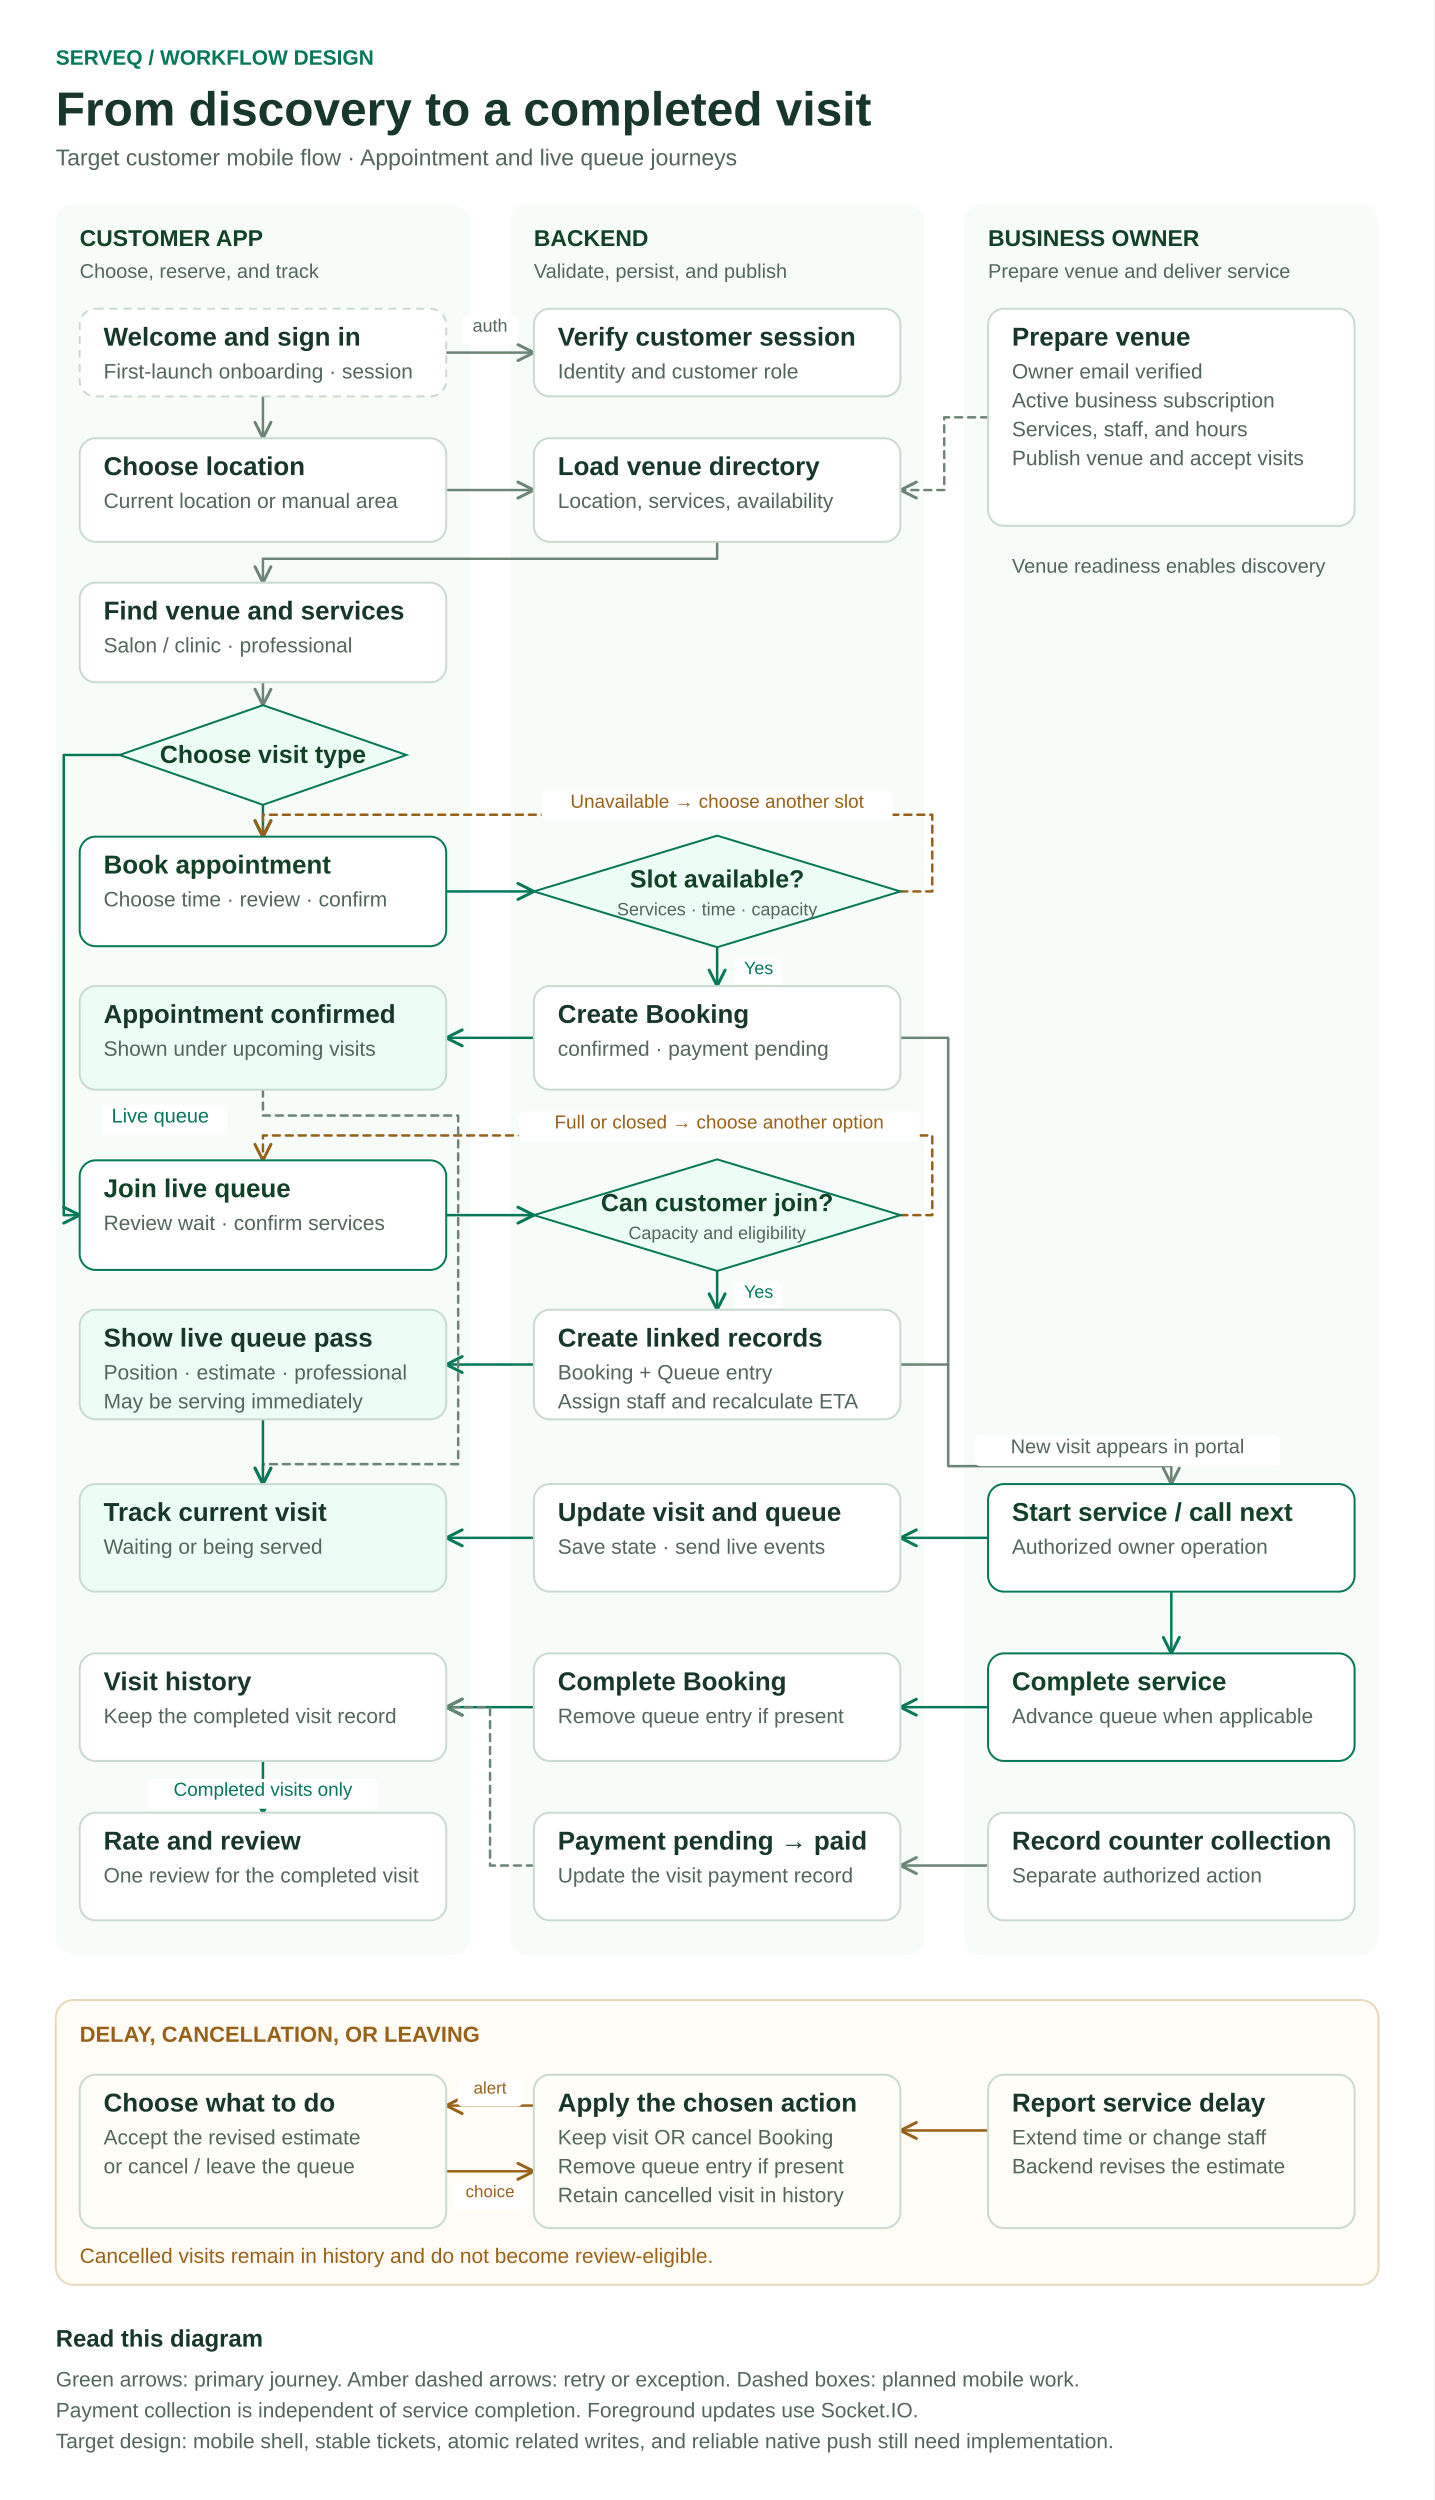
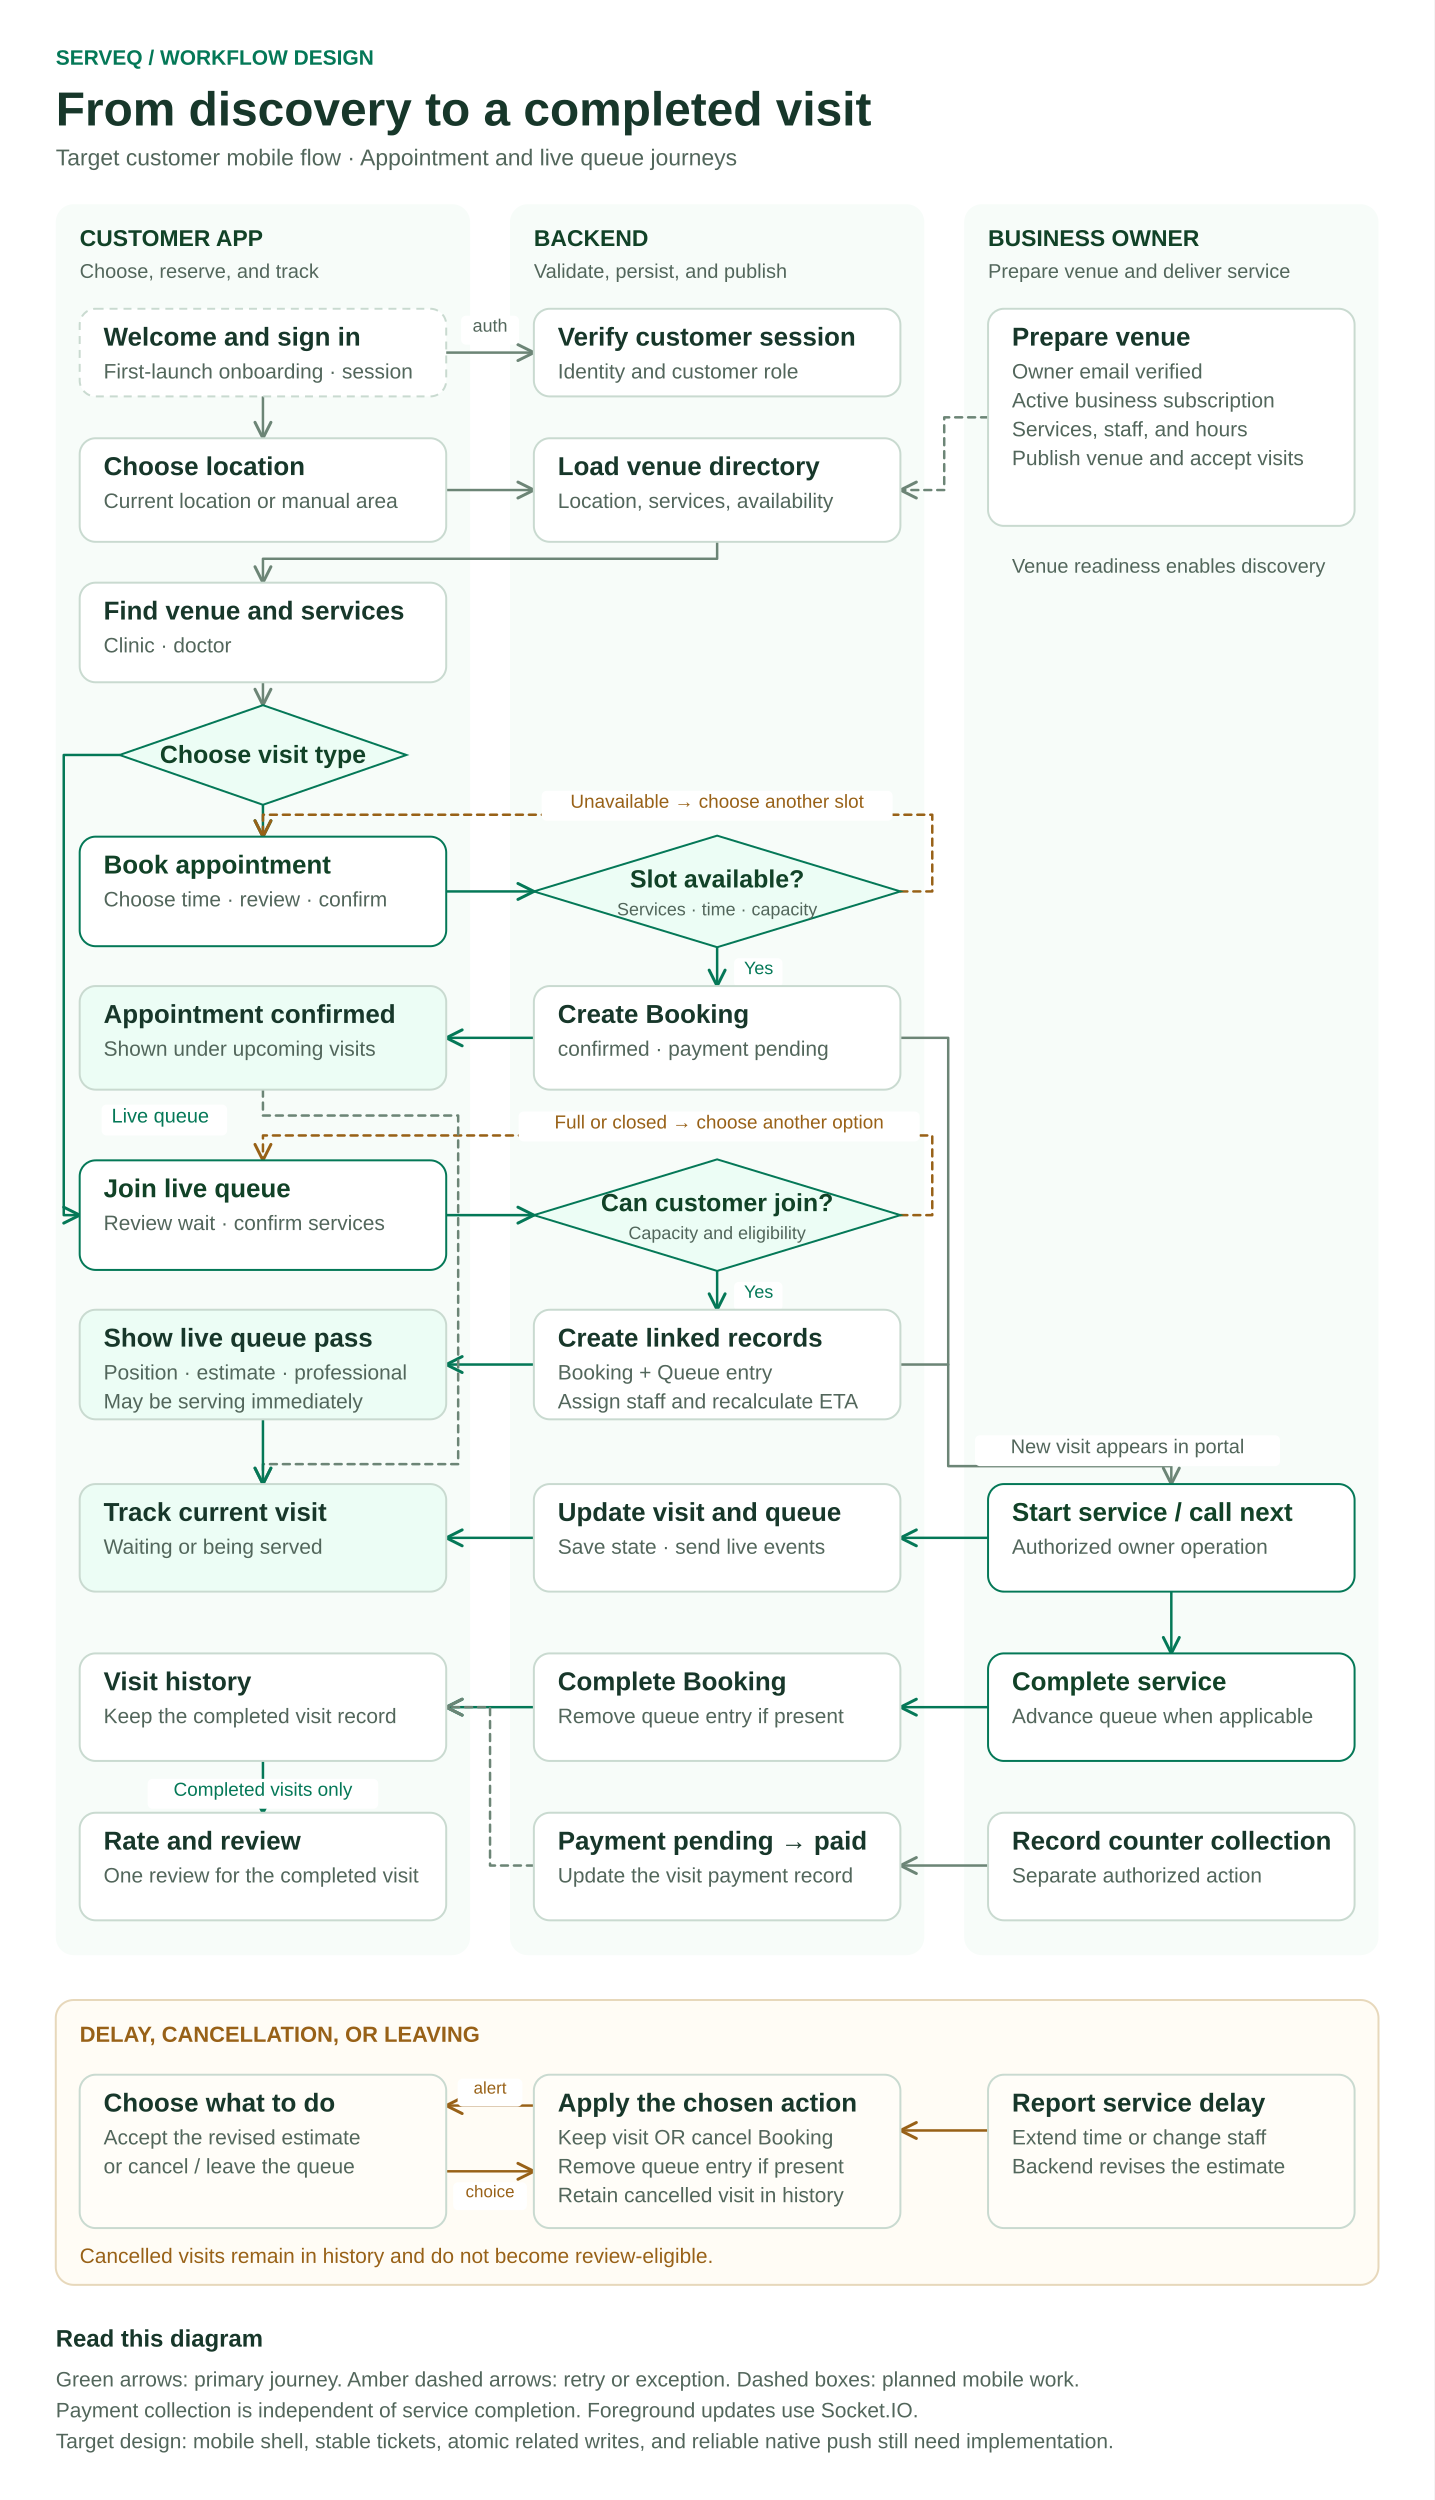
<svg xmlns="http://www.w3.org/2000/svg" width="1440" height="2510" viewBox="0 0 1440 2510" role="img" aria-labelledby="title desc">
  <defs>
    <marker id="arrow-6C8576" viewBox="0 0 10 10" refX="9" refY="5" markerWidth="8" markerHeight="8" orient="auto-start-reverse">
      <path d="M1 1 L9 5 L1 9" fill="none" stroke="#6C8576" stroke-width="1.5" stroke-linecap="round" stroke-linejoin="round" />
    </marker>
    <marker id="arrow-047857" viewBox="0 0 10 10" refX="9" refY="5" markerWidth="8" markerHeight="8" orient="auto-start-reverse">
      <path d="M1 1 L9 5 L1 9" fill="none" stroke="#047857" stroke-width="1.5" stroke-linecap="round" stroke-linejoin="round" />
    </marker>
    <marker id="arrow-986117" viewBox="0 0 10 10" refX="9" refY="5" markerWidth="8" markerHeight="8" orient="auto-start-reverse">
      <path d="M1 1 L9 5 L1 9" fill="none" stroke="#986117" stroke-width="1.5" stroke-linecap="round" stroke-linejoin="round" />
    </marker>
  </defs>
  <rect width="1440" height="2510" fill="#FFFFFF" />
  <g font-family="Arial, Helvetica, sans-serif">
    <text x="56" y="65" font-size="21" font-weight="600" fill="#047857" text-anchor="start">SERVEQ  /  WORKFLOW DESIGN</text>
    <text x="56" y="126" font-size="48" font-weight="600" fill="#17372A" text-anchor="start">From discovery to a completed visit</text>
    <text x="56" y="166" font-size="23" font-weight="400" fill="#52665B" text-anchor="start">Target customer mobile flow · Appointment and live queue journeys</text>
    <rect x="56" y="205" width="416" height="1758" rx="18" fill="#F7FCF9" stroke="none" stroke-width="2" />
    <text x="80" y="247" font-size="23" font-weight="600" fill="#114227" text-anchor="start">CUSTOMER APP</text>
    <text x="80" y="279" font-size="20" font-weight="400" fill="#52665B" text-anchor="start">Choose, reserve, and track</text>
    <rect x="512" y="205" width="416" height="1758" rx="18" fill="#F7FCF9" stroke="none" stroke-width="2" />
    <text x="536" y="247" font-size="23" font-weight="600" fill="#114227" text-anchor="start">BACKEND</text>
    <text x="536" y="279" font-size="20" font-weight="400" fill="#52665B" text-anchor="start">Validate, persist, and publish</text>
    <rect x="968" y="205" width="416" height="1758" rx="18" fill="#F7FCF9" stroke="none" stroke-width="2" />
    <text x="992" y="247" font-size="23" font-weight="600" fill="#114227" text-anchor="start">BUSINESS OWNER</text>
    <text x="992" y="279" font-size="20" font-weight="400" fill="#52665B" text-anchor="start">Prepare venue and deliver service</text>
    <path d="M264 398 L264 440" fill="none" stroke="#6C8576" stroke-width="2.5" stroke-linejoin="round" stroke-linecap="round" marker-end="url(#arrow-6C8576)" />
    <path d="M448 354 L536 354" fill="none" stroke="#6C8576" stroke-width="2.5" stroke-linejoin="round" stroke-linecap="round" marker-end="url(#arrow-6C8576)" />
    <rect x="462.92" y="317" width="58.16" height="29" rx="5" fill="#FFFFFF" stroke="none" stroke-width="2" />
    <text x="492" y="333" font-size="18" font-weight="500" fill="#52665B" text-anchor="middle">auth</text>
    <path d="M448 492 L536 492" fill="none" stroke="#6C8576" stroke-width="2.5" stroke-linejoin="round" stroke-linecap="round" marker-end="url(#arrow-6C8576)" />
    <path d="M992 419 L948 419 L948 492 L904 492" fill="none" stroke="#6C8576" stroke-width="2.5" stroke-linejoin="round" stroke-linecap="round" stroke-dasharray="7 6" marker-end="url(#arrow-6C8576)" />
    <path d="M720 544 L720 561 L264 561 L264 585" fill="none" stroke="#6C8576" stroke-width="2.5" stroke-linejoin="round" stroke-linecap="round" marker-end="url(#arrow-6C8576)" />
    <path d="M264 685 L264 708" fill="none" stroke="#6C8576" stroke-width="2.5" stroke-linejoin="round" stroke-linecap="round" marker-end="url(#arrow-6C8576)" />
    <path d="M264 808 L264 840" fill="none" stroke="#047857" stroke-width="2.5" stroke-linejoin="round" stroke-linecap="round" marker-end="url(#arrow-047857)" />
    <path d="M120 758 L64 758 L64 1220 L80 1220" fill="none" stroke="#047857" stroke-width="2.5" stroke-linejoin="round" stroke-linecap="round" marker-end="url(#arrow-047857)" />
    <rect x="102" y="1109" width="126.0" height="31" rx="5" fill="#FFFFFF" stroke="none" stroke-width="2" />
    <text x="112" y="1127" font-size="20" font-weight="500" fill="#047857" text-anchor="start">Live queue</text>
    <path d="M448 895 L536 895" fill="none" stroke="#047857" stroke-width="2.5" stroke-linejoin="round" stroke-linecap="round" marker-end="url(#arrow-047857)" />
    <path d="M720 951 L720 990" fill="none" stroke="#047857" stroke-width="2.5" stroke-linejoin="round" stroke-linecap="round" marker-end="url(#arrow-047857)" />
    <rect x="737" y="962" width="48.62" height="29" rx="5" fill="#FFFFFF" stroke="none" stroke-width="2" />
    <text x="747" y="978" font-size="18" font-weight="500" fill="#047857" text-anchor="start">Yes</text>
    <path d="M536 1042 L448 1042" fill="none" stroke="#047857" stroke-width="2.5" stroke-linejoin="round" stroke-linecap="round" marker-end="url(#arrow-047857)" />
    <path d="M904 895 L936 895 L936 818 L264 818 L264 840" fill="none" stroke="#986117" stroke-width="2.5" stroke-linejoin="round" stroke-linecap="round" stroke-dasharray="7 6" marker-end="url(#arrow-986117)" />
    <rect x="543.845" y="794" width="352.31" height="30" rx="5" fill="#FFFFFF" stroke="none" stroke-width="2" />
    <text x="720" y="811" font-size="19" font-weight="500" fill="#986117" text-anchor="middle">Unavailable → choose another slot</text>
    <path d="M448 1220 L536 1220" fill="none" stroke="#047857" stroke-width="2.5" stroke-linejoin="round" stroke-linecap="round" marker-end="url(#arrow-047857)" />
    <path d="M720 1276 L720 1315" fill="none" stroke="#047857" stroke-width="2.5" stroke-linejoin="round" stroke-linecap="round" marker-end="url(#arrow-047857)" />
    <rect x="737" y="1287" width="48.62" height="29" rx="5" fill="#FFFFFF" stroke="none" stroke-width="2" />
    <text x="747" y="1303" font-size="18" font-weight="500" fill="#047857" text-anchor="start">Yes</text>
    <path d="M536 1370 L448 1370" fill="none" stroke="#047857" stroke-width="2.5" stroke-linejoin="round" stroke-linecap="round" marker-end="url(#arrow-047857)" />
    <path d="M904 1220 L936 1220 L936 1140 L264 1140 L264 1165" fill="none" stroke="#986117" stroke-width="2.5" stroke-linejoin="round" stroke-linecap="round" stroke-dasharray="7 6" marker-end="url(#arrow-986117)" />
    <rect x="520.67" y="1116" width="402.66" height="30" rx="5" fill="#FFFFFF" stroke="none" stroke-width="2" />
    <text x="722" y="1133" font-size="19" font-weight="500" fill="#986117" text-anchor="middle">Full or closed → choose another option</text>
    <path d="M904 1042 L952 1042 L952 1472 L1176 1472 L1176 1490" fill="none" stroke="#6C8576" stroke-width="2.5" stroke-linejoin="round" stroke-linecap="round" marker-end="url(#arrow-6C8576)" />
    <path d="M904 1370 L952 1370" fill="none" stroke="#6C8576" stroke-width="2.5" stroke-linejoin="round" stroke-linecap="round" />
    <rect x="978.9" y="1441" width="306.2" height="31" rx="5" fill="#FFFFFF" stroke="none" stroke-width="2" />
    <text x="1132" y="1459" font-size="20" font-weight="500" fill="#52665B" text-anchor="middle">New visit appears in portal</text>
    <path d="M264 1094 L264 1120 L460 1120 L460 1470 L264 1470 L264 1490" fill="none" stroke="#6C8576" stroke-width="2.5" stroke-linejoin="round" stroke-linecap="round" stroke-dasharray="7 6" marker-end="url(#arrow-6C8576)" />
    <path d="M264 1425 L264 1490" fill="none" stroke="#047857" stroke-width="2.5" stroke-linejoin="round" stroke-linecap="round" marker-end="url(#arrow-047857)" />
    <path d="M992 1544 L904 1544" fill="none" stroke="#047857" stroke-width="2.5" stroke-linejoin="round" stroke-linecap="round" marker-end="url(#arrow-047857)" />
    <path d="M536 1544 L448 1544" fill="none" stroke="#047857" stroke-width="2.5" stroke-linejoin="round" stroke-linecap="round" marker-end="url(#arrow-047857)" />
    <path d="M1176 1598 L1176 1660" fill="none" stroke="#047857" stroke-width="2.5" stroke-linejoin="round" stroke-linecap="round" marker-end="url(#arrow-047857)" />
    <path d="M992 1714 L904 1714" fill="none" stroke="#047857" stroke-width="2.5" stroke-linejoin="round" stroke-linecap="round" marker-end="url(#arrow-047857)" />
    <path d="M536 1714 L448 1714" fill="none" stroke="#047857" stroke-width="2.5" stroke-linejoin="round" stroke-linecap="round" marker-end="url(#arrow-047857)" />
    <path d="M264 1768 L264 1820" fill="none" stroke="#047857" stroke-width="2.5" stroke-linejoin="round" stroke-linecap="round" marker-end="url(#arrow-047857)" />
    <rect x="148.265" y="1786" width="231.47" height="30" rx="5" fill="#FFFFFF" stroke="none" stroke-width="2" />
    <text x="264" y="1803" font-size="19" font-weight="500" fill="#047857" text-anchor="middle">Completed visits only</text>
    <path d="M992 1873 L904 1873" fill="none" stroke="#6C8576" stroke-width="2.5" stroke-linejoin="round" stroke-linecap="round" marker-end="url(#arrow-6C8576)" />
    <path d="M536 1873 L492 1873 L492 1714 L448 1714" fill="none" stroke="#6C8576" stroke-width="2.5" stroke-linejoin="round" stroke-linecap="round" stroke-dasharray="7 6" marker-end="url(#arrow-6C8576)" />
    <rect x="80" y="310" width="368" height="88" rx="16" fill="#FFFFFF" stroke="#C9DAD0" stroke-width="2" stroke-dasharray="8 6" />
    <text x="104" y="347" font-size="26" font-weight="600" fill="#17372A" text-anchor="start">Welcome and sign in</text>
    <text x="104" y="380" font-size="21" font-weight="400" fill="#52665B" text-anchor="start">First-launch onboarding · session</text>
    <rect x="536" y="310" width="368" height="88" rx="16" fill="#FFFFFF" stroke="#C9DAD0" stroke-width="2" />
    <text x="560" y="347" font-size="26" font-weight="600" fill="#17372A" text-anchor="start">Verify customer session</text>
    <text x="560" y="380" font-size="21" font-weight="400" fill="#52665B" text-anchor="start">Identity and customer role</text>
    <rect x="80" y="440" width="368" height="104" rx="16" fill="#FFFFFF" stroke="#C9DAD0" stroke-width="2" />
    <text x="104" y="477" font-size="26" font-weight="600" fill="#17372A" text-anchor="start">Choose location</text>
    <text x="104" y="510" font-size="21" font-weight="400" fill="#52665B" text-anchor="start">Current location or manual area</text>
    <rect x="536" y="440" width="368" height="104" rx="16" fill="#FFFFFF" stroke="#C9DAD0" stroke-width="2" />
    <text x="560" y="477" font-size="26" font-weight="600" fill="#17372A" text-anchor="start">Load venue directory</text>
    <text x="560" y="510" font-size="21" font-weight="400" fill="#52665B" text-anchor="start">Location, services, availability</text>
    <rect x="80" y="585" width="368" height="100" rx="16" fill="#FFFFFF" stroke="#C9DAD0" stroke-width="2" />
    <text x="104" y="622" font-size="26" font-weight="600" fill="#17372A" text-anchor="start">Find venue and services</text>
-     <text x="104" y="655" font-size="21" font-weight="400" fill="#52665B" text-anchor="start">Salon / clinic · professional</text>
+     <text x="104" y="655" font-size="21" font-weight="400" fill="#52665B" text-anchor="start">Clinic · doctor</text>
    <path d="M264.0 708 L408 758.0 L264.0 808 L120 758.0 Z" fill="#ECFDF5" stroke="#047857" stroke-width="2" />
    <text x="264.0" y="766.0" font-size="25" font-weight="600" fill="#114227" text-anchor="middle">Choose visit type</text>
    <rect x="992" y="310" width="368" height="218" rx="16" fill="#FFFFFF" stroke="#C9DAD0" stroke-width="2" />
    <text x="1016" y="347" font-size="26" font-weight="600" fill="#17372A" text-anchor="start">Prepare venue</text>
    <text x="1016" y="380" font-size="21" font-weight="400" fill="#52665B" text-anchor="start">Owner email verified</text>
    <text x="1016" y="409" font-size="21" font-weight="400" fill="#52665B" text-anchor="start">Active business subscription</text>
    <text x="1016" y="438" font-size="21" font-weight="400" fill="#52665B" text-anchor="start">Services, staff, and hours</text>
    <text x="1016" y="467" font-size="21" font-weight="400" fill="#52665B" text-anchor="start">Publish venue and accept visits</text>
    <text x="1016" y="575" font-size="20" font-weight="400" fill="#52665B" text-anchor="start">Venue readiness enables discovery</text>
    <rect x="80" y="840" width="368" height="110" rx="16" fill="#FFFFFF" stroke="#047857" stroke-width="2" />
    <text x="104" y="877" font-size="26" font-weight="600" fill="#114227" text-anchor="start">Book appointment</text>
    <text x="104" y="910" font-size="21" font-weight="400" fill="#52665B" text-anchor="start">Choose time · review · confirm</text>
    <path d="M720.0 839 L904 895.0 L720.0 951 L536 895.0 Z" fill="#ECFDF5" stroke="#047857" stroke-width="2" />
    <text x="720.0" y="891.0" font-size="25" font-weight="600" fill="#114227" text-anchor="middle">Slot available?</text>
    <text x="720.0" y="919.0" font-size="18" font-weight="400" fill="#52665B" text-anchor="middle">Services · time · capacity</text>
    <rect x="536" y="990" width="368" height="104" rx="16" fill="#FFFFFF" stroke="#C9DAD0" stroke-width="2" />
    <text x="560" y="1027" font-size="26" font-weight="600" fill="#17372A" text-anchor="start">Create Booking</text>
    <text x="560" y="1060" font-size="21" font-weight="400" fill="#52665B" text-anchor="start">confirmed · payment pending</text>
    <rect x="80" y="990" width="368" height="104" rx="16" fill="#ECFDF5" stroke="#C9DAD0" stroke-width="2" />
    <text x="104" y="1027" font-size="26" font-weight="600" fill="#17372A" text-anchor="start">Appointment confirmed</text>
    <text x="104" y="1060" font-size="21" font-weight="400" fill="#52665B" text-anchor="start">Shown under upcoming visits</text>
    <rect x="80" y="1165" width="368" height="110" rx="16" fill="#FFFFFF" stroke="#047857" stroke-width="2" />
    <text x="104" y="1202" font-size="26" font-weight="600" fill="#114227" text-anchor="start">Join live queue</text>
    <text x="104" y="1235" font-size="21" font-weight="400" fill="#52665B" text-anchor="start">Review wait · confirm services</text>
    <path d="M720.0 1164 L904 1220.0 L720.0 1276 L536 1220.0 Z" fill="#ECFDF5" stroke="#047857" stroke-width="2" />
    <text x="720.0" y="1216.0" font-size="25" font-weight="600" fill="#114227" text-anchor="middle">Can customer join?</text>
    <text x="720.0" y="1244.0" font-size="18" font-weight="400" fill="#52665B" text-anchor="middle">Capacity and eligibility</text>
    <rect x="536" y="1315" width="368" height="110" rx="16" fill="#FFFFFF" stroke="#C9DAD0" stroke-width="2" />
    <text x="560" y="1352" font-size="26" font-weight="600" fill="#17372A" text-anchor="start">Create linked records</text>
    <text x="560" y="1385" font-size="21" font-weight="400" fill="#52665B" text-anchor="start">Booking + Queue entry</text>
    <text x="560" y="1414" font-size="21" font-weight="400" fill="#52665B" text-anchor="start">Assign staff and recalculate ETA</text>
    <rect x="80" y="1315" width="368" height="110" rx="16" fill="#ECFDF5" stroke="#C9DAD0" stroke-width="2" />
    <text x="104" y="1352" font-size="26" font-weight="600" fill="#17372A" text-anchor="start">Show live queue pass</text>
    <text x="104" y="1385" font-size="21" font-weight="400" fill="#52665B" text-anchor="start">Position · estimate · professional</text>
    <text x="104" y="1414" font-size="21" font-weight="400" fill="#52665B" text-anchor="start">May be serving immediately</text>
    <rect x="992" y="1490" width="368" height="108" rx="16" fill="#FFFFFF" stroke="#047857" stroke-width="2" />
    <text x="1016" y="1527" font-size="26" font-weight="600" fill="#114227" text-anchor="start">Start service / call next</text>
    <text x="1016" y="1560" font-size="21" font-weight="400" fill="#52665B" text-anchor="start">Authorized owner operation</text>
    <rect x="536" y="1490" width="368" height="108" rx="16" fill="#FFFFFF" stroke="#C9DAD0" stroke-width="2" />
    <text x="560" y="1527" font-size="26" font-weight="600" fill="#17372A" text-anchor="start">Update visit and queue</text>
    <text x="560" y="1560" font-size="21" font-weight="400" fill="#52665B" text-anchor="start">Save state · send live events</text>
    <rect x="80" y="1490" width="368" height="108" rx="16" fill="#ECFDF5" stroke="#C9DAD0" stroke-width="2" />
    <text x="104" y="1527" font-size="26" font-weight="600" fill="#17372A" text-anchor="start">Track current visit</text>
    <text x="104" y="1560" font-size="21" font-weight="400" fill="#52665B" text-anchor="start">Waiting or being served</text>
    <rect x="992" y="1660" width="368" height="108" rx="16" fill="#FFFFFF" stroke="#047857" stroke-width="2" />
    <text x="1016" y="1697" font-size="26" font-weight="600" fill="#114227" text-anchor="start">Complete service</text>
    <text x="1016" y="1730" font-size="21" font-weight="400" fill="#52665B" text-anchor="start">Advance queue when applicable</text>
    <rect x="536" y="1660" width="368" height="108" rx="16" fill="#FFFFFF" stroke="#C9DAD0" stroke-width="2" />
    <text x="560" y="1697" font-size="26" font-weight="600" fill="#17372A" text-anchor="start">Complete Booking</text>
    <text x="560" y="1730" font-size="21" font-weight="400" fill="#52665B" text-anchor="start">Remove queue entry if present</text>
    <rect x="80" y="1660" width="368" height="108" rx="16" fill="#FFFFFF" stroke="#C9DAD0" stroke-width="2" />
    <text x="104" y="1697" font-size="26" font-weight="600" fill="#17372A" text-anchor="start">Visit history</text>
    <text x="104" y="1730" font-size="21" font-weight="400" fill="#52665B" text-anchor="start">Keep the completed visit record</text>
    <rect x="80" y="1820" width="368" height="108" rx="16" fill="#FFFFFF" stroke="#C9DAD0" stroke-width="2" />
    <text x="104" y="1857" font-size="26" font-weight="600" fill="#17372A" text-anchor="start">Rate and review</text>
    <text x="104" y="1890" font-size="21" font-weight="400" fill="#52665B" text-anchor="start">One review for the completed visit</text>
    <rect x="992" y="1820" width="368" height="108" rx="16" fill="#FFFFFF" stroke="#C9DAD0" stroke-width="2" />
    <text x="1016" y="1857" font-size="26" font-weight="600" fill="#17372A" text-anchor="start">Record counter collection</text>
    <text x="1016" y="1890" font-size="21" font-weight="400" fill="#52665B" text-anchor="start">Separate authorized action</text>
    <rect x="536" y="1820" width="368" height="108" rx="16" fill="#FFFFFF" stroke="#C9DAD0" stroke-width="2" />
    <text x="560" y="1857" font-size="26" font-weight="600" fill="#17372A" text-anchor="start">Payment pending → paid</text>
    <text x="560" y="1890" font-size="21" font-weight="400" fill="#52665B" text-anchor="start">Update the visit payment record</text>
    <rect x="56" y="2008" width="1328" height="286" rx="18" fill="#FFFCF5" stroke="#E7D8BB" stroke-width="2" />
    <text x="80" y="2050" font-size="22" font-weight="600" fill="#986117" text-anchor="start">DELAY, CANCELLATION, OR LEAVING</text>
    <path d="M992 2139 L904 2139" fill="none" stroke="#986117" stroke-width="2.5" stroke-linejoin="round" stroke-linecap="round" marker-end="url(#arrow-986117)" />
    <path d="M536 2114 L448 2114" fill="none" stroke="#986117" stroke-width="2.5" stroke-linejoin="round" stroke-linecap="round" marker-end="url(#arrow-986117)" />
    <path d="M448 2180 L536 2180" fill="none" stroke="#986117" stroke-width="2.5" stroke-linejoin="round" stroke-linecap="round" marker-end="url(#arrow-986117)" />
    <rect x="459.475" y="2087" width="65.05" height="28" rx="5" fill="#FFFFFF" stroke="none" stroke-width="2" />
    <text x="492" y="2102" font-size="17" font-weight="500" fill="#986117" text-anchor="middle">alert</text>
    <rect x="454.97" y="2191" width="74.06" height="28" rx="5" fill="#FFFFFF" stroke="none" stroke-width="2" />
    <text x="492" y="2206" font-size="17" font-weight="500" fill="#986117" text-anchor="middle">choice</text>
    <rect x="80" y="2083" width="368" height="154" rx="16" fill="#FFFDF8" stroke="#C9DAD0" stroke-width="2" />
    <text x="104" y="2120" font-size="26" font-weight="600" fill="#17372A" text-anchor="start">Choose what to do</text>
    <text x="104" y="2153" font-size="21" font-weight="400" fill="#52665B" text-anchor="start">Accept the revised estimate</text>
    <text x="104" y="2182" font-size="21" font-weight="400" fill="#52665B" text-anchor="start">or cancel / leave the queue</text>
    <rect x="536" y="2083" width="368" height="154" rx="16" fill="#FFFDF8" stroke="#C9DAD0" stroke-width="2" />
    <text x="560" y="2120" font-size="26" font-weight="600" fill="#17372A" text-anchor="start">Apply the chosen action</text>
    <text x="560" y="2153" font-size="21" font-weight="400" fill="#52665B" text-anchor="start">Keep visit OR cancel Booking</text>
    <text x="560" y="2182" font-size="21" font-weight="400" fill="#52665B" text-anchor="start">Remove queue entry if present</text>
    <text x="560" y="2211" font-size="21" font-weight="400" fill="#52665B" text-anchor="start">Retain cancelled visit in history</text>
    <rect x="992" y="2083" width="368" height="154" rx="16" fill="#FFFDF8" stroke="#C9DAD0" stroke-width="2" />
    <text x="1016" y="2120" font-size="26" font-weight="600" fill="#17372A" text-anchor="start">Report service delay</text>
    <text x="1016" y="2153" font-size="21" font-weight="400" fill="#52665B" text-anchor="start">Extend time or change staff</text>
    <text x="1016" y="2182" font-size="21" font-weight="400" fill="#52665B" text-anchor="start">Backend revises the estimate</text>
    <text x="80" y="2272" font-size="21" font-weight="400" fill="#986117" text-anchor="start">Cancelled visits remain in history and do not become review-eligible.</text>
    <text x="56" y="2356" font-size="24" font-weight="600" fill="#17372A" text-anchor="start">Read this diagram</text>
    <text x="56" y="2396" font-size="21" font-weight="400" fill="#52665B" text-anchor="start">Green arrows: primary journey. Amber dashed arrows: retry or exception. Dashed boxes: planned mobile work.</text>
    <text x="56" y="2427" font-size="21" font-weight="400" fill="#52665B" text-anchor="start">Payment collection is independent of service completion. Foreground updates use Socket.IO.</text>
    <text x="56" y="2458" font-size="21" font-weight="400" fill="#52665B" text-anchor="start">Target design: mobile shell, stable tickets, atomic related writes, and reliable native push still need implementation.</text>
  </g>
</svg>
